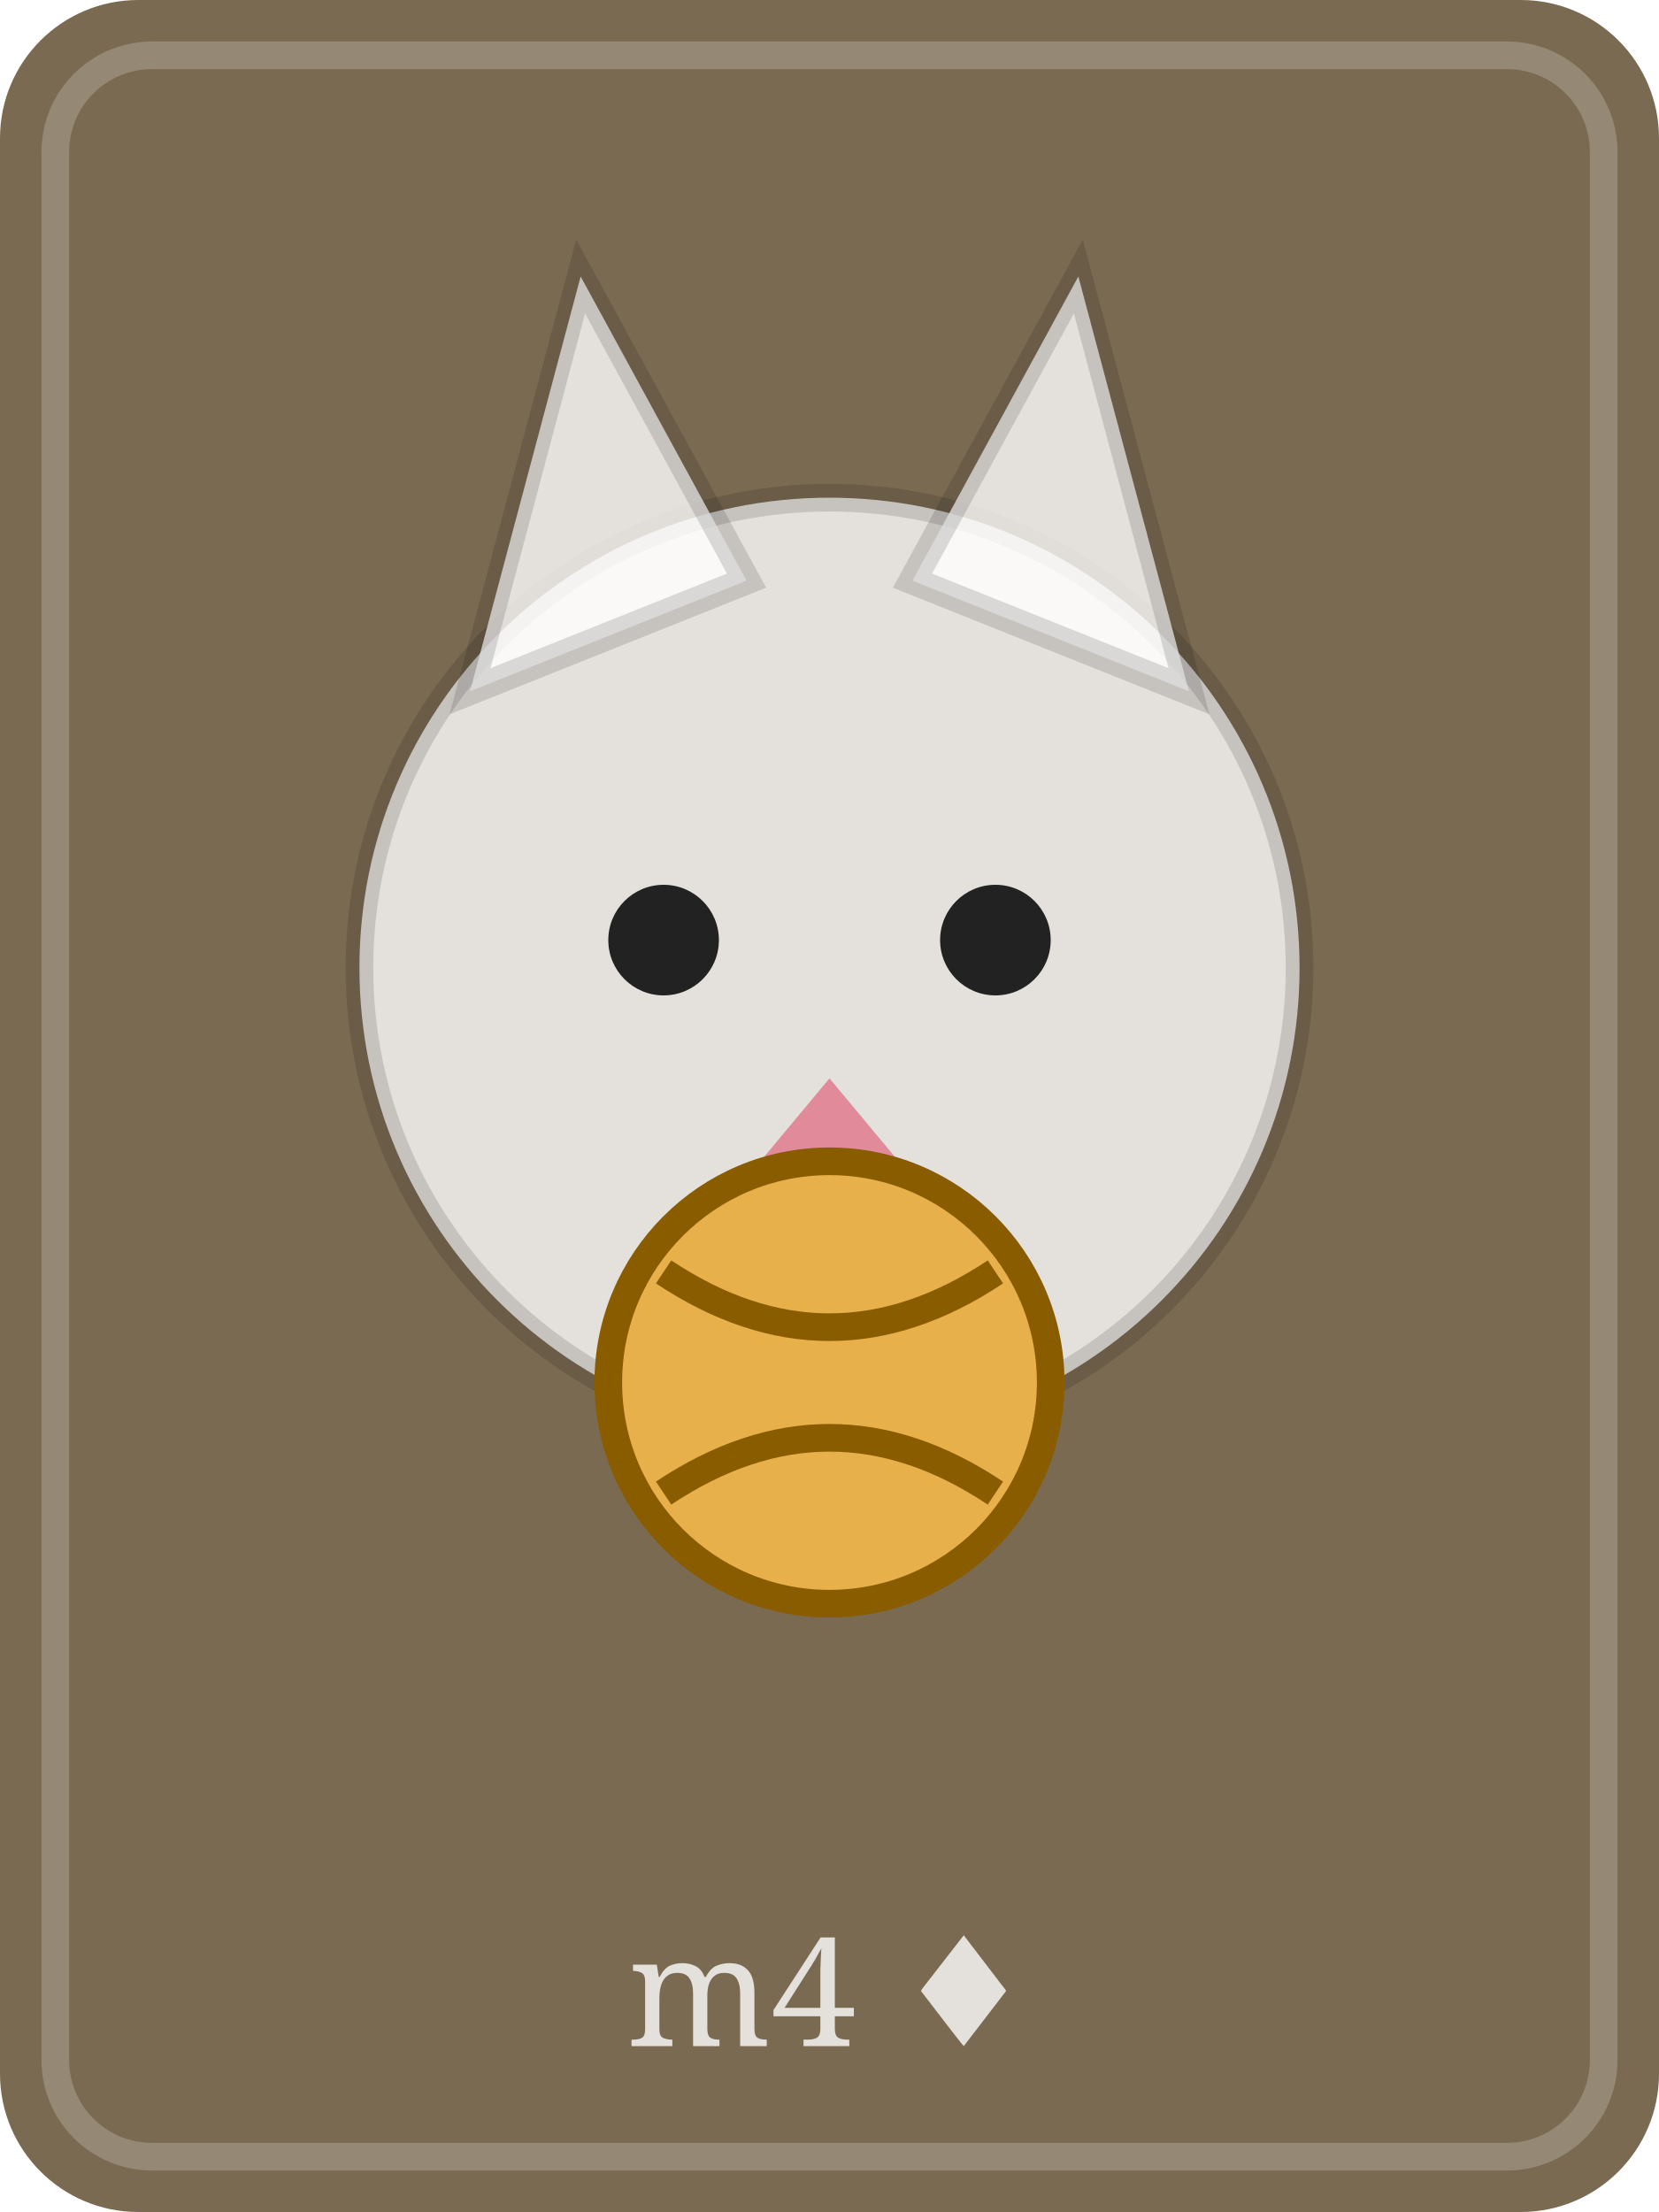
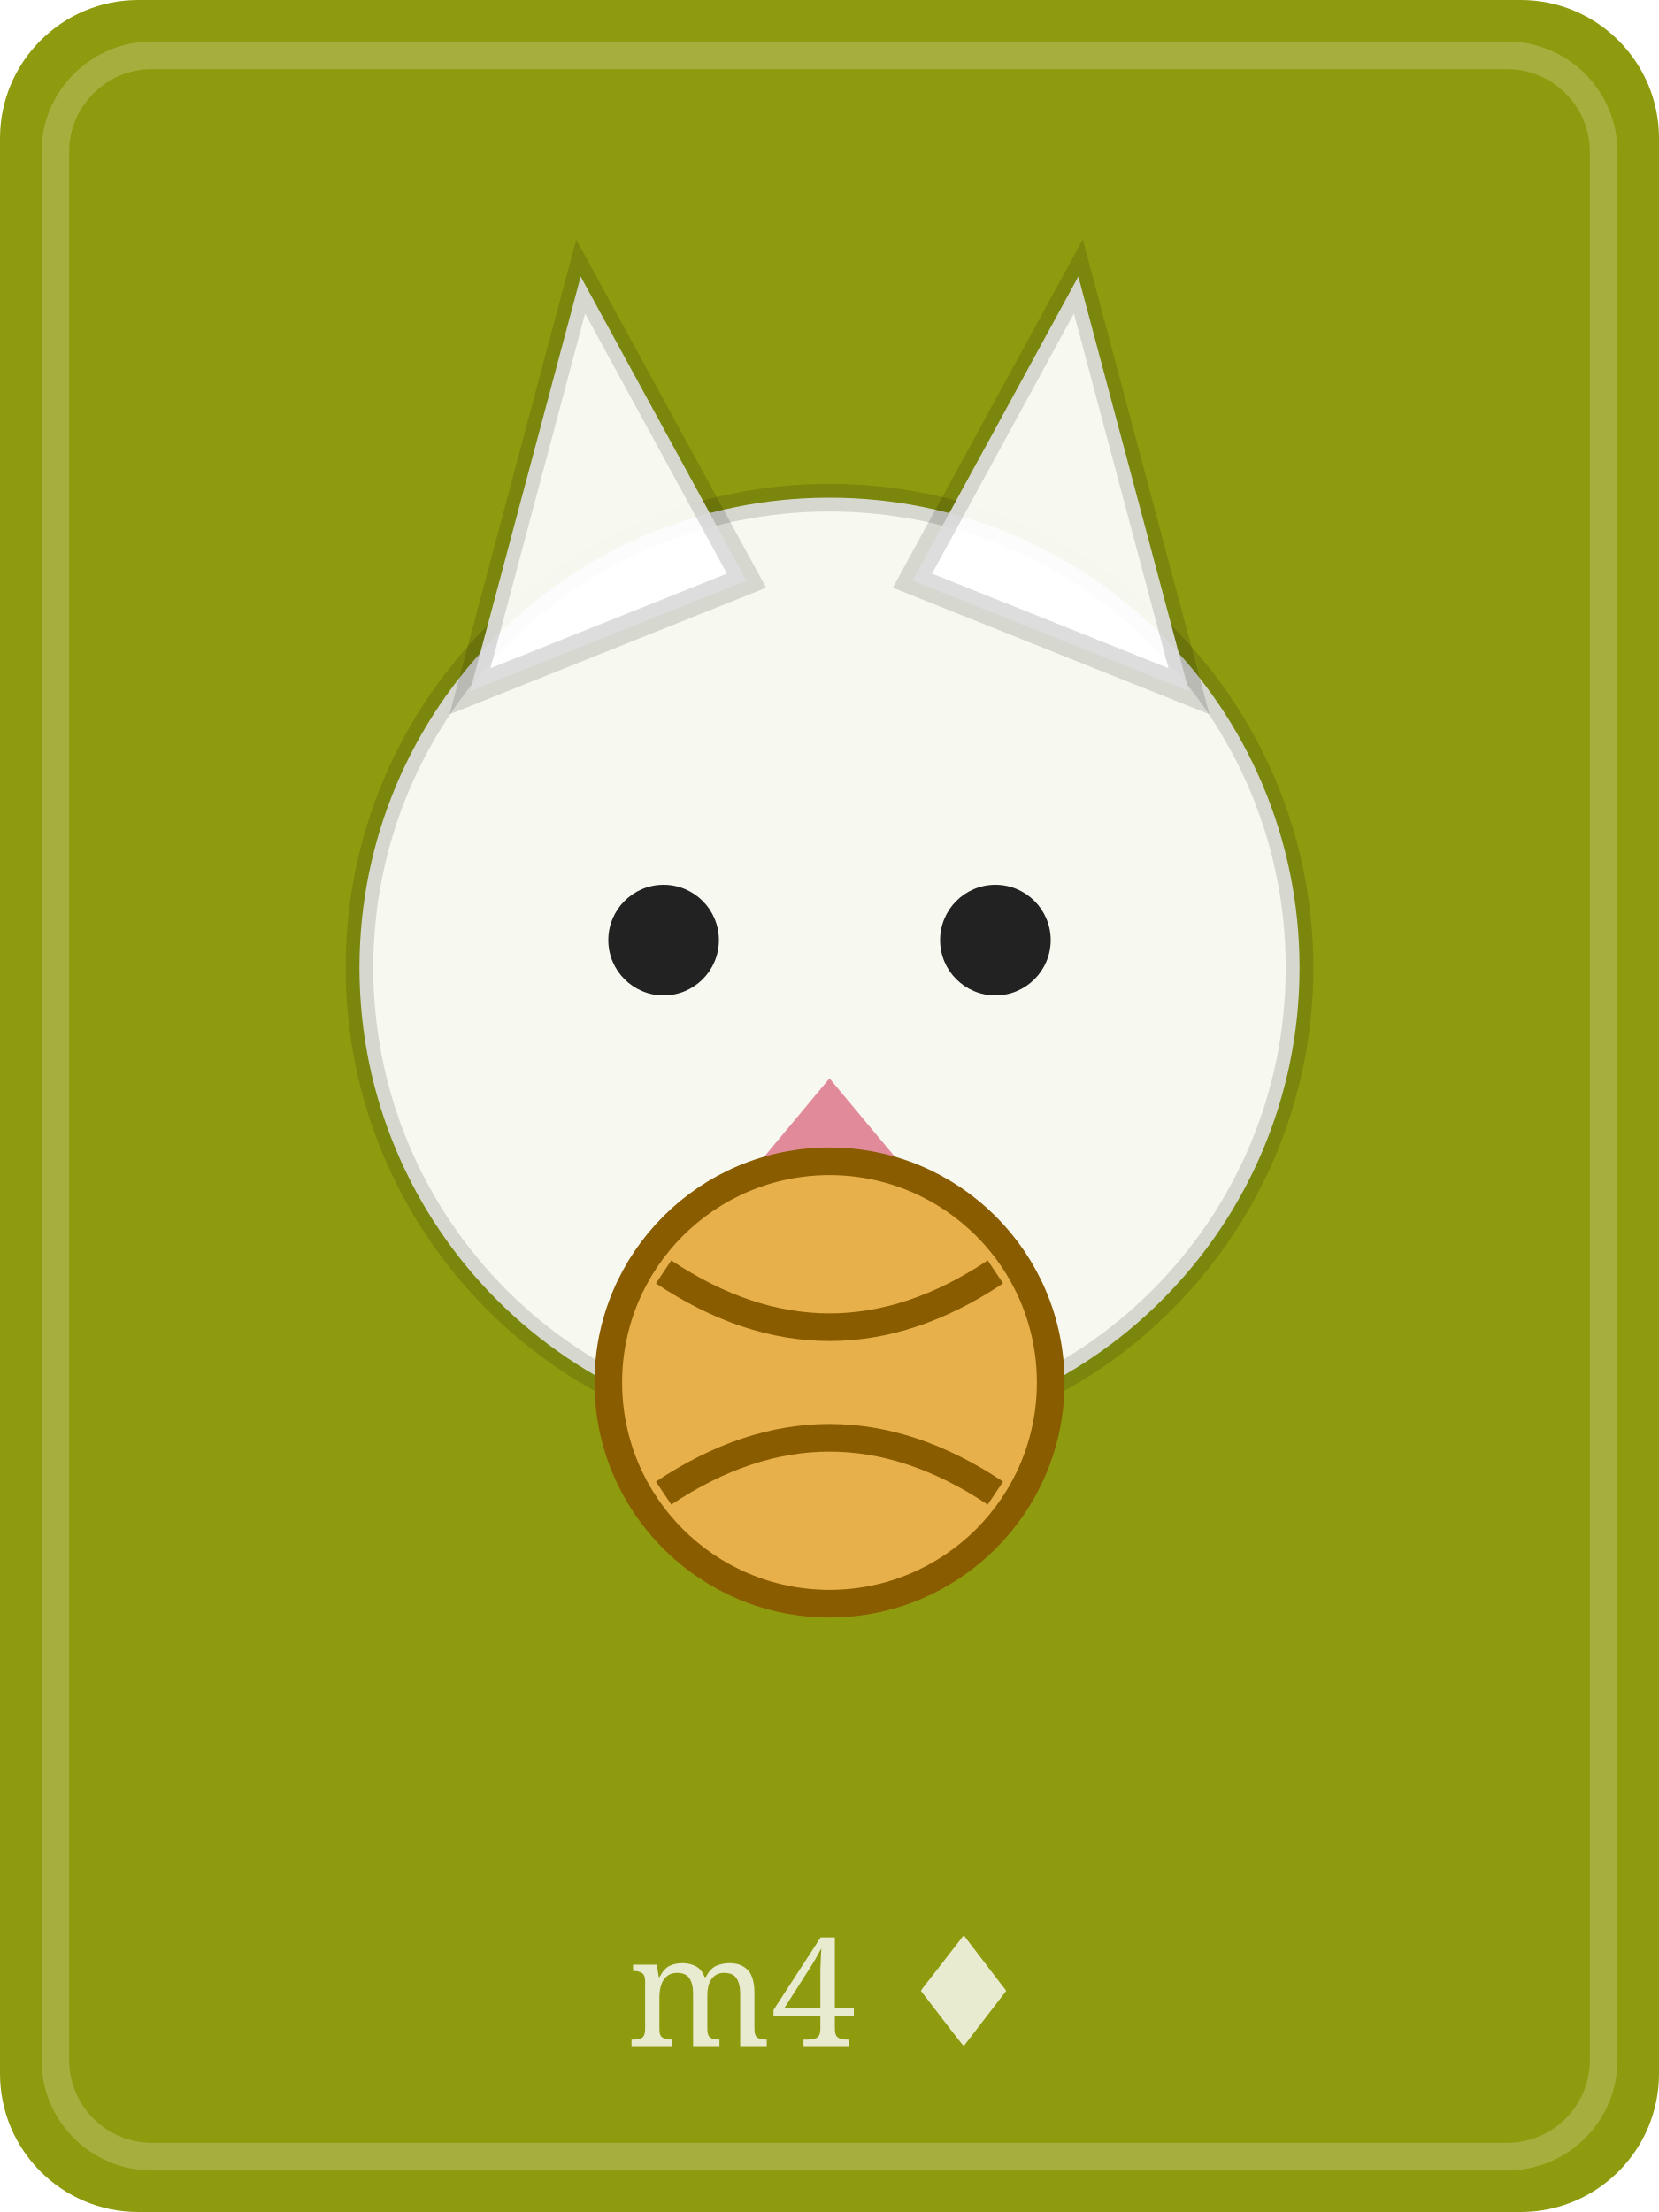
<svg xmlns="http://www.w3.org/2000/svg" viewBox="0 0 120 160">
-   <rect width="120" height="160" rx="10" fill="#7a6a52" />
+   <rect width="120" height="160" rx="10" fill="#8e9b0e" />
  <rect x="4" y="4" width="112" height="152" rx="7" fill="none" stroke="#ffffff33" stroke-width="2" />
-   <circle cx="60" cy="70" r="34" fill="#ffffffcc" stroke="#00000022" stroke-width="2" />
-   <polygon points="34,50 42,20 54,42" fill="#ffffffcc" stroke="#00000022" stroke-width="2" />
-   <polygon points="86,50 78,20 66,42" fill="#ffffffcc" stroke="#00000022" stroke-width="2" />
+   <circle cx="60" cy="70" r="34" fill="#ffffffee" stroke="#00000022" stroke-width="2" />
+   <polygon points="34,50 42,20 54,42" fill="#ffffffee" stroke="#00000022" stroke-width="2" />
+   <polygon points="86,50 78,20 66,42" fill="#ffffffee" stroke="#00000022" stroke-width="2" />
  <circle cx="48" cy="68" r="4" fill="#222" />
  <circle cx="72" cy="68" r="4" fill="#222" />
  <polygon points="60,78 55,84 65,84" fill="#e08a9a" />
  <circle cx="60" cy="100" r="16" fill="#e8b04a" stroke="#8a5c00" stroke-width="2" />
  <path d="M48,92 Q60,100 72,92 M48,108 Q60,100 72,108" stroke="#8a5c00" stroke-width="2" fill="none" />
  <text x="60" y="148" font-family="Georgia,serif" font-size="11" fill="#ffffffcc" text-anchor="middle">m4 ♦</text>
</svg>
